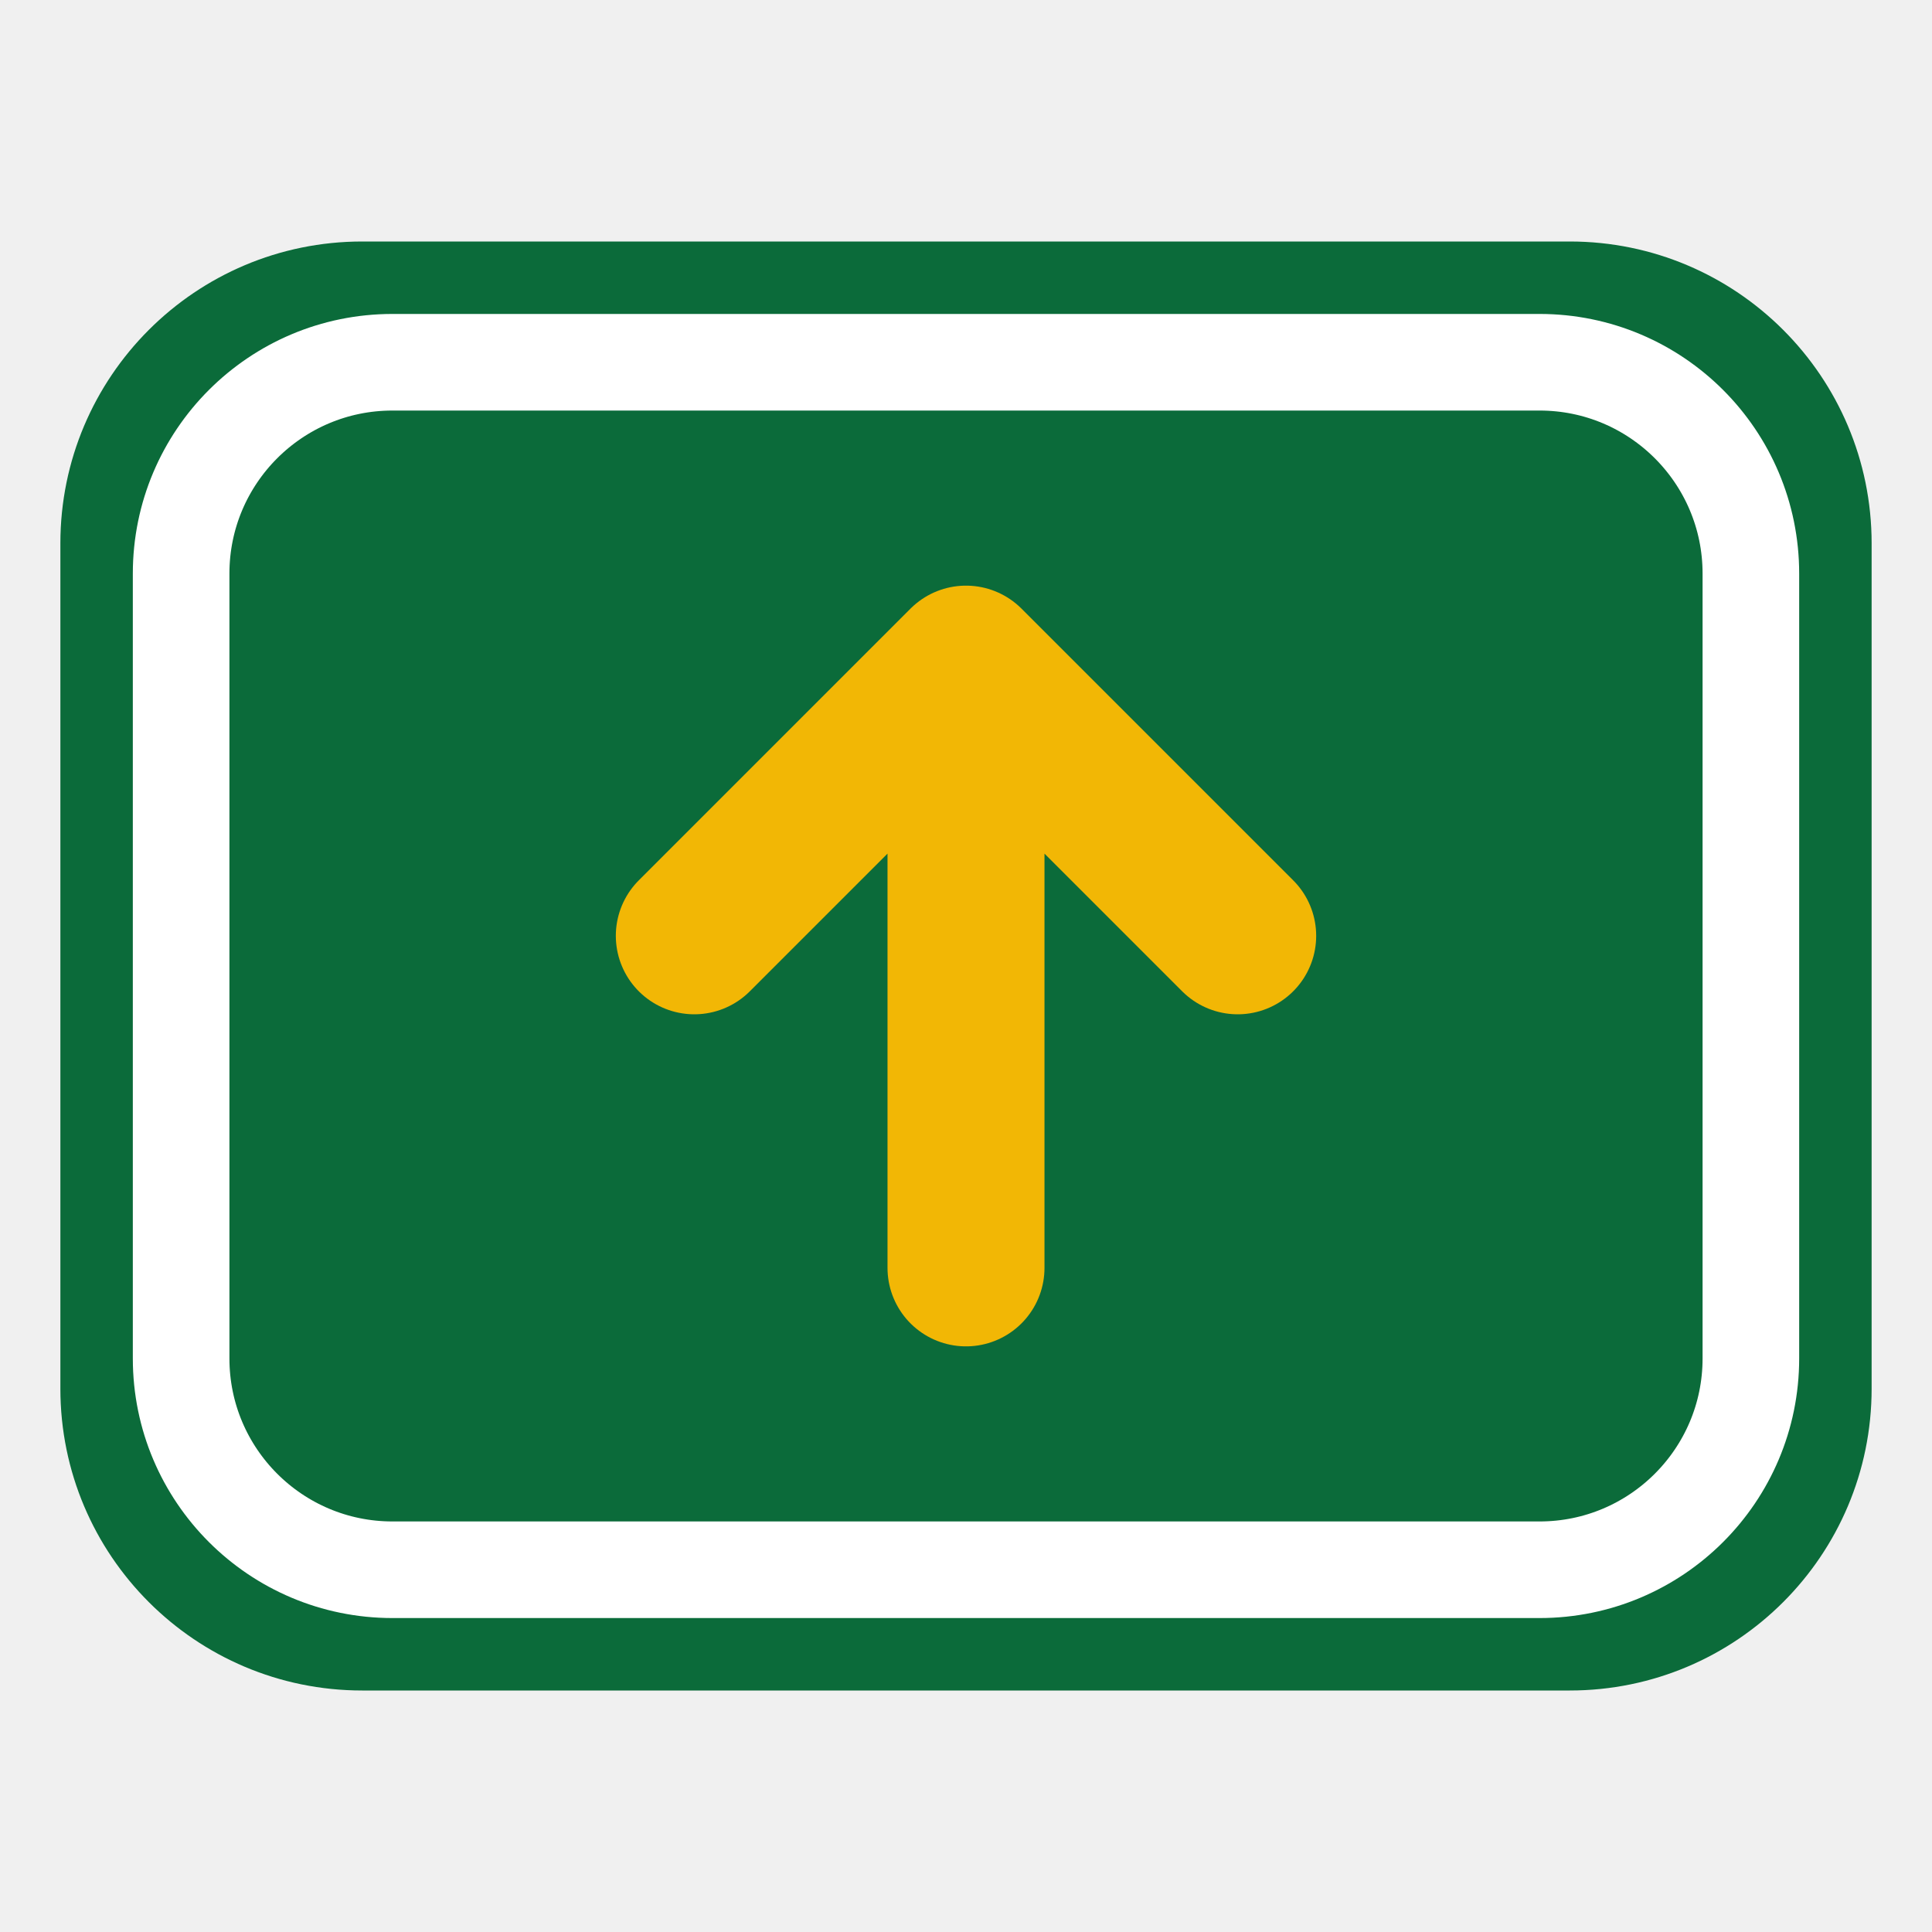
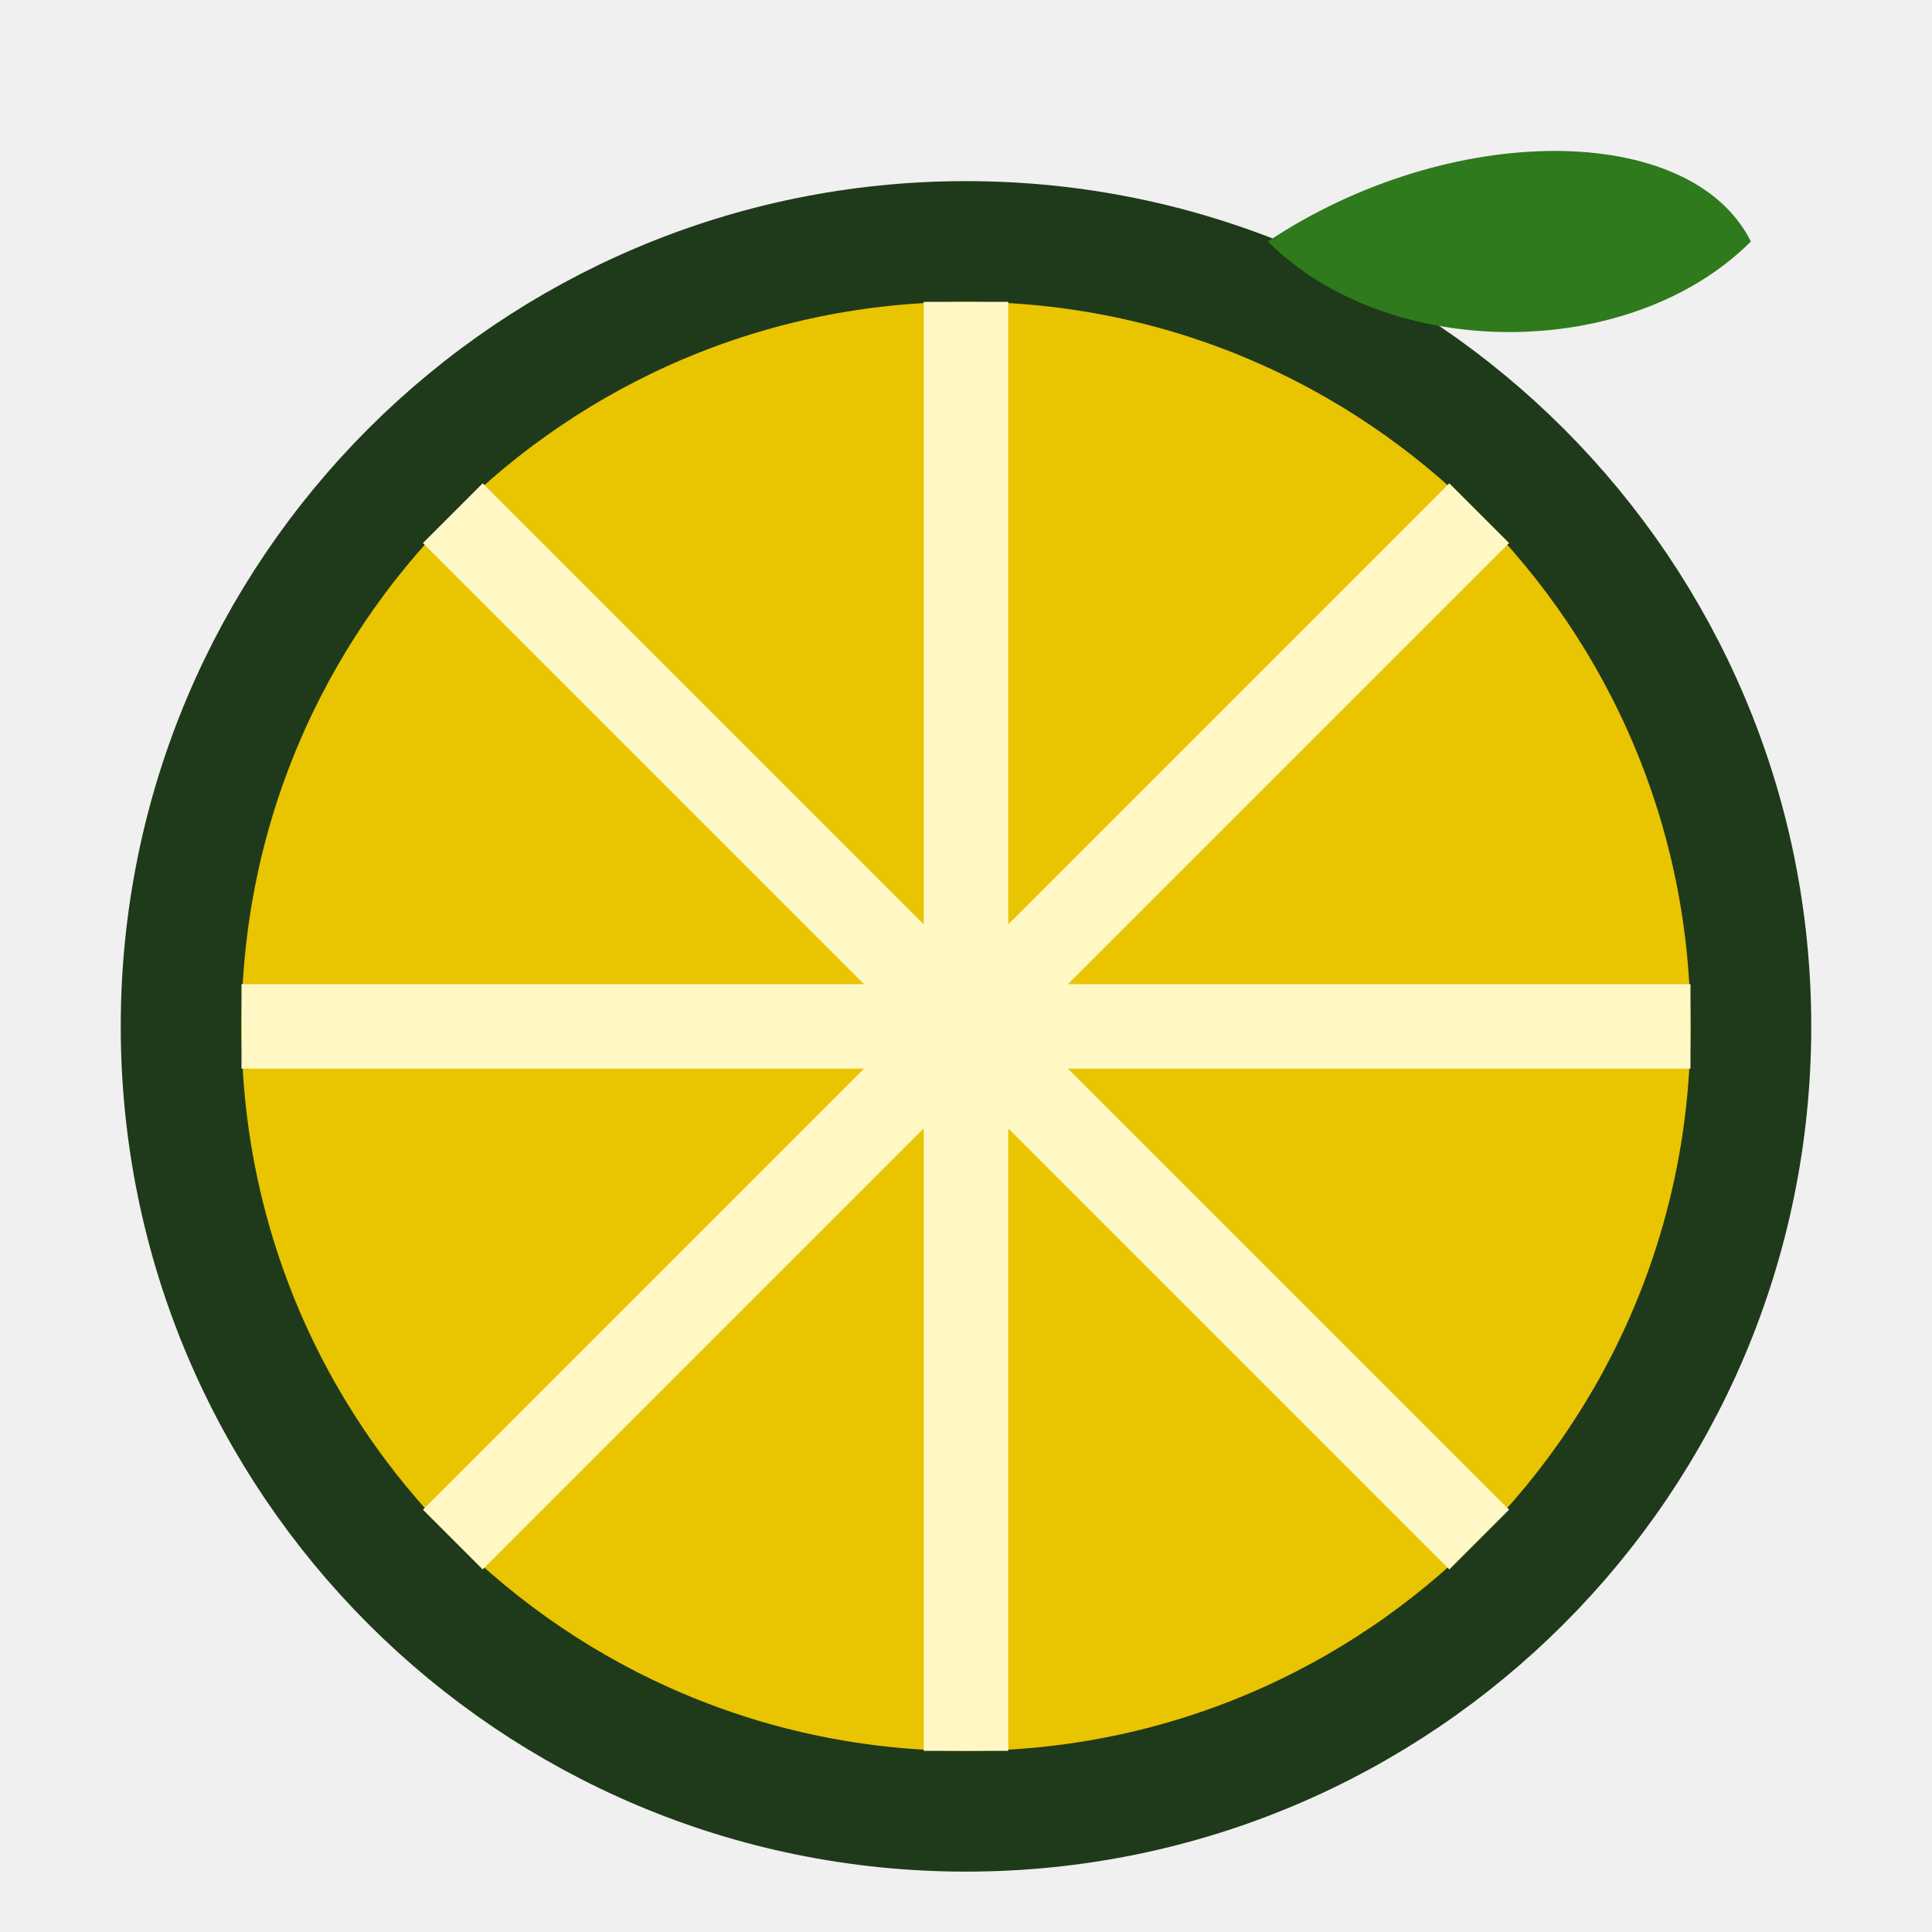
<svg xmlns="http://www.w3.org/2000/svg" viewBox="0 0 32 32">
-   <rect x="1" y="4" width="30" height="24" rx="5" fill="#0b6b3a" />
-   <rect x="3" y="6" width="26" height="20" rx="3.5" fill="none" stroke="#fff" stroke-width="1.6" />
-   <path d="M16 21V11m0 0-4.5 4.5M16 11l4.5 4.5" stroke="#f2b705" stroke-width="2.6" fill="none" stroke-linecap="round" stroke-linejoin="round" />
+   <circle cx="16" cy="17" r="13" fill="#e9c400" stroke="#1f3a1a" stroke-width="2" />
+   <path d="M16 5v24M4 17h24M7.5 8.5l17 17M24.5 8.5l-17 17" stroke="#fff8c4" stroke-width="1.4" />
+   <path d="M21 4c3-2 7-2 8 0-2 2-6 2-8 0z" fill="#2f7a1c" />
</svg>
